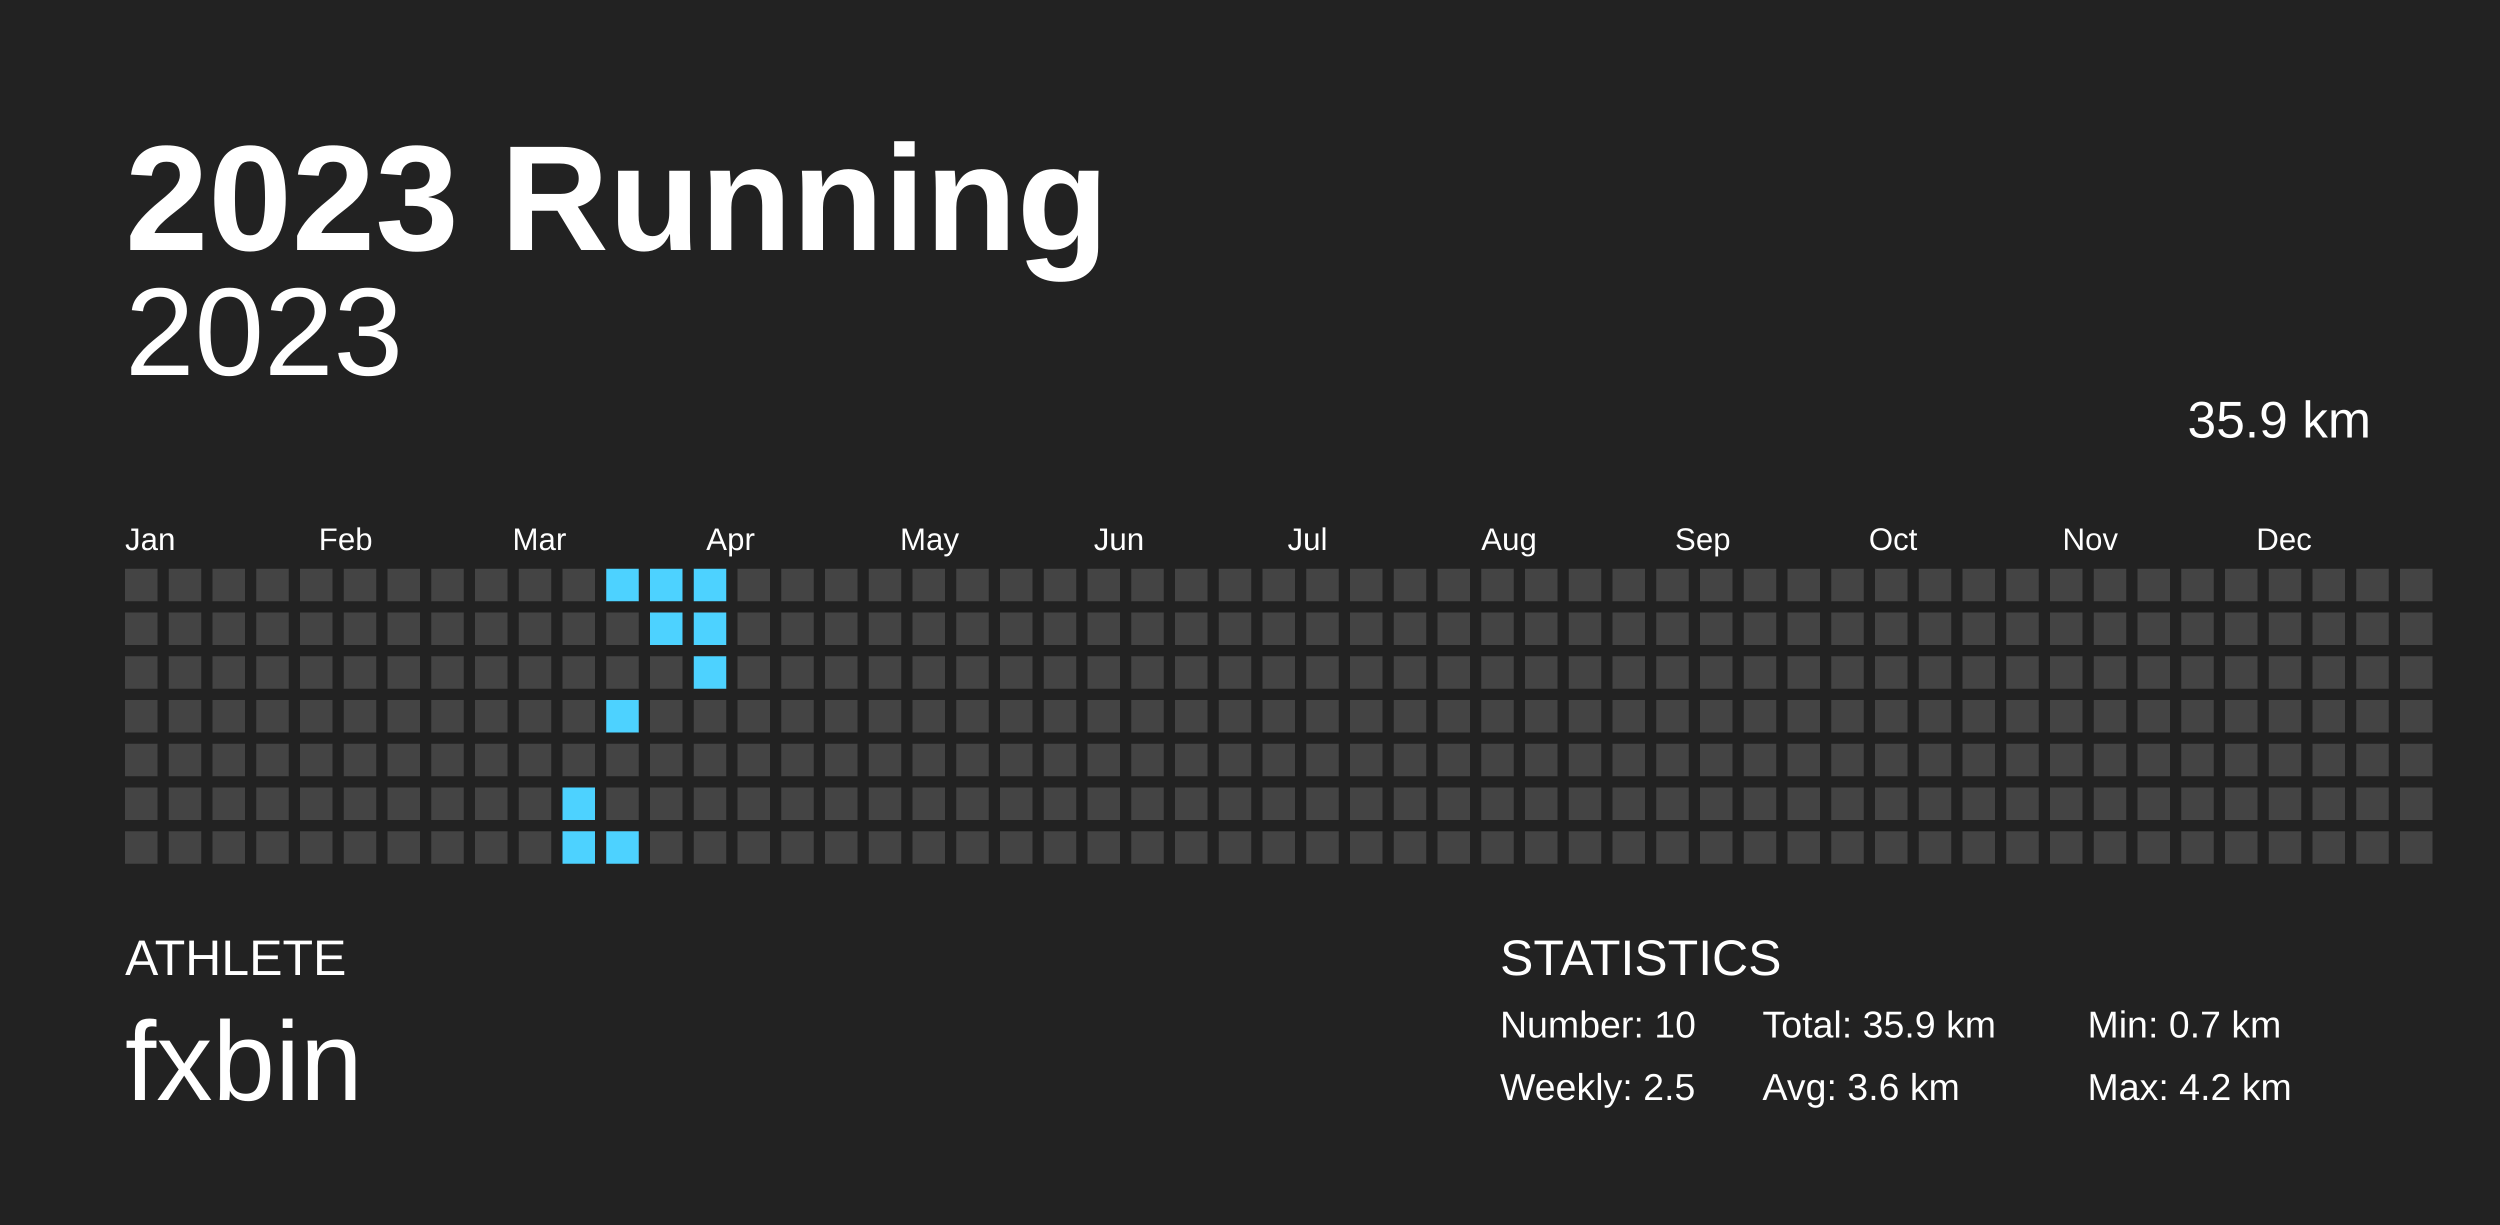
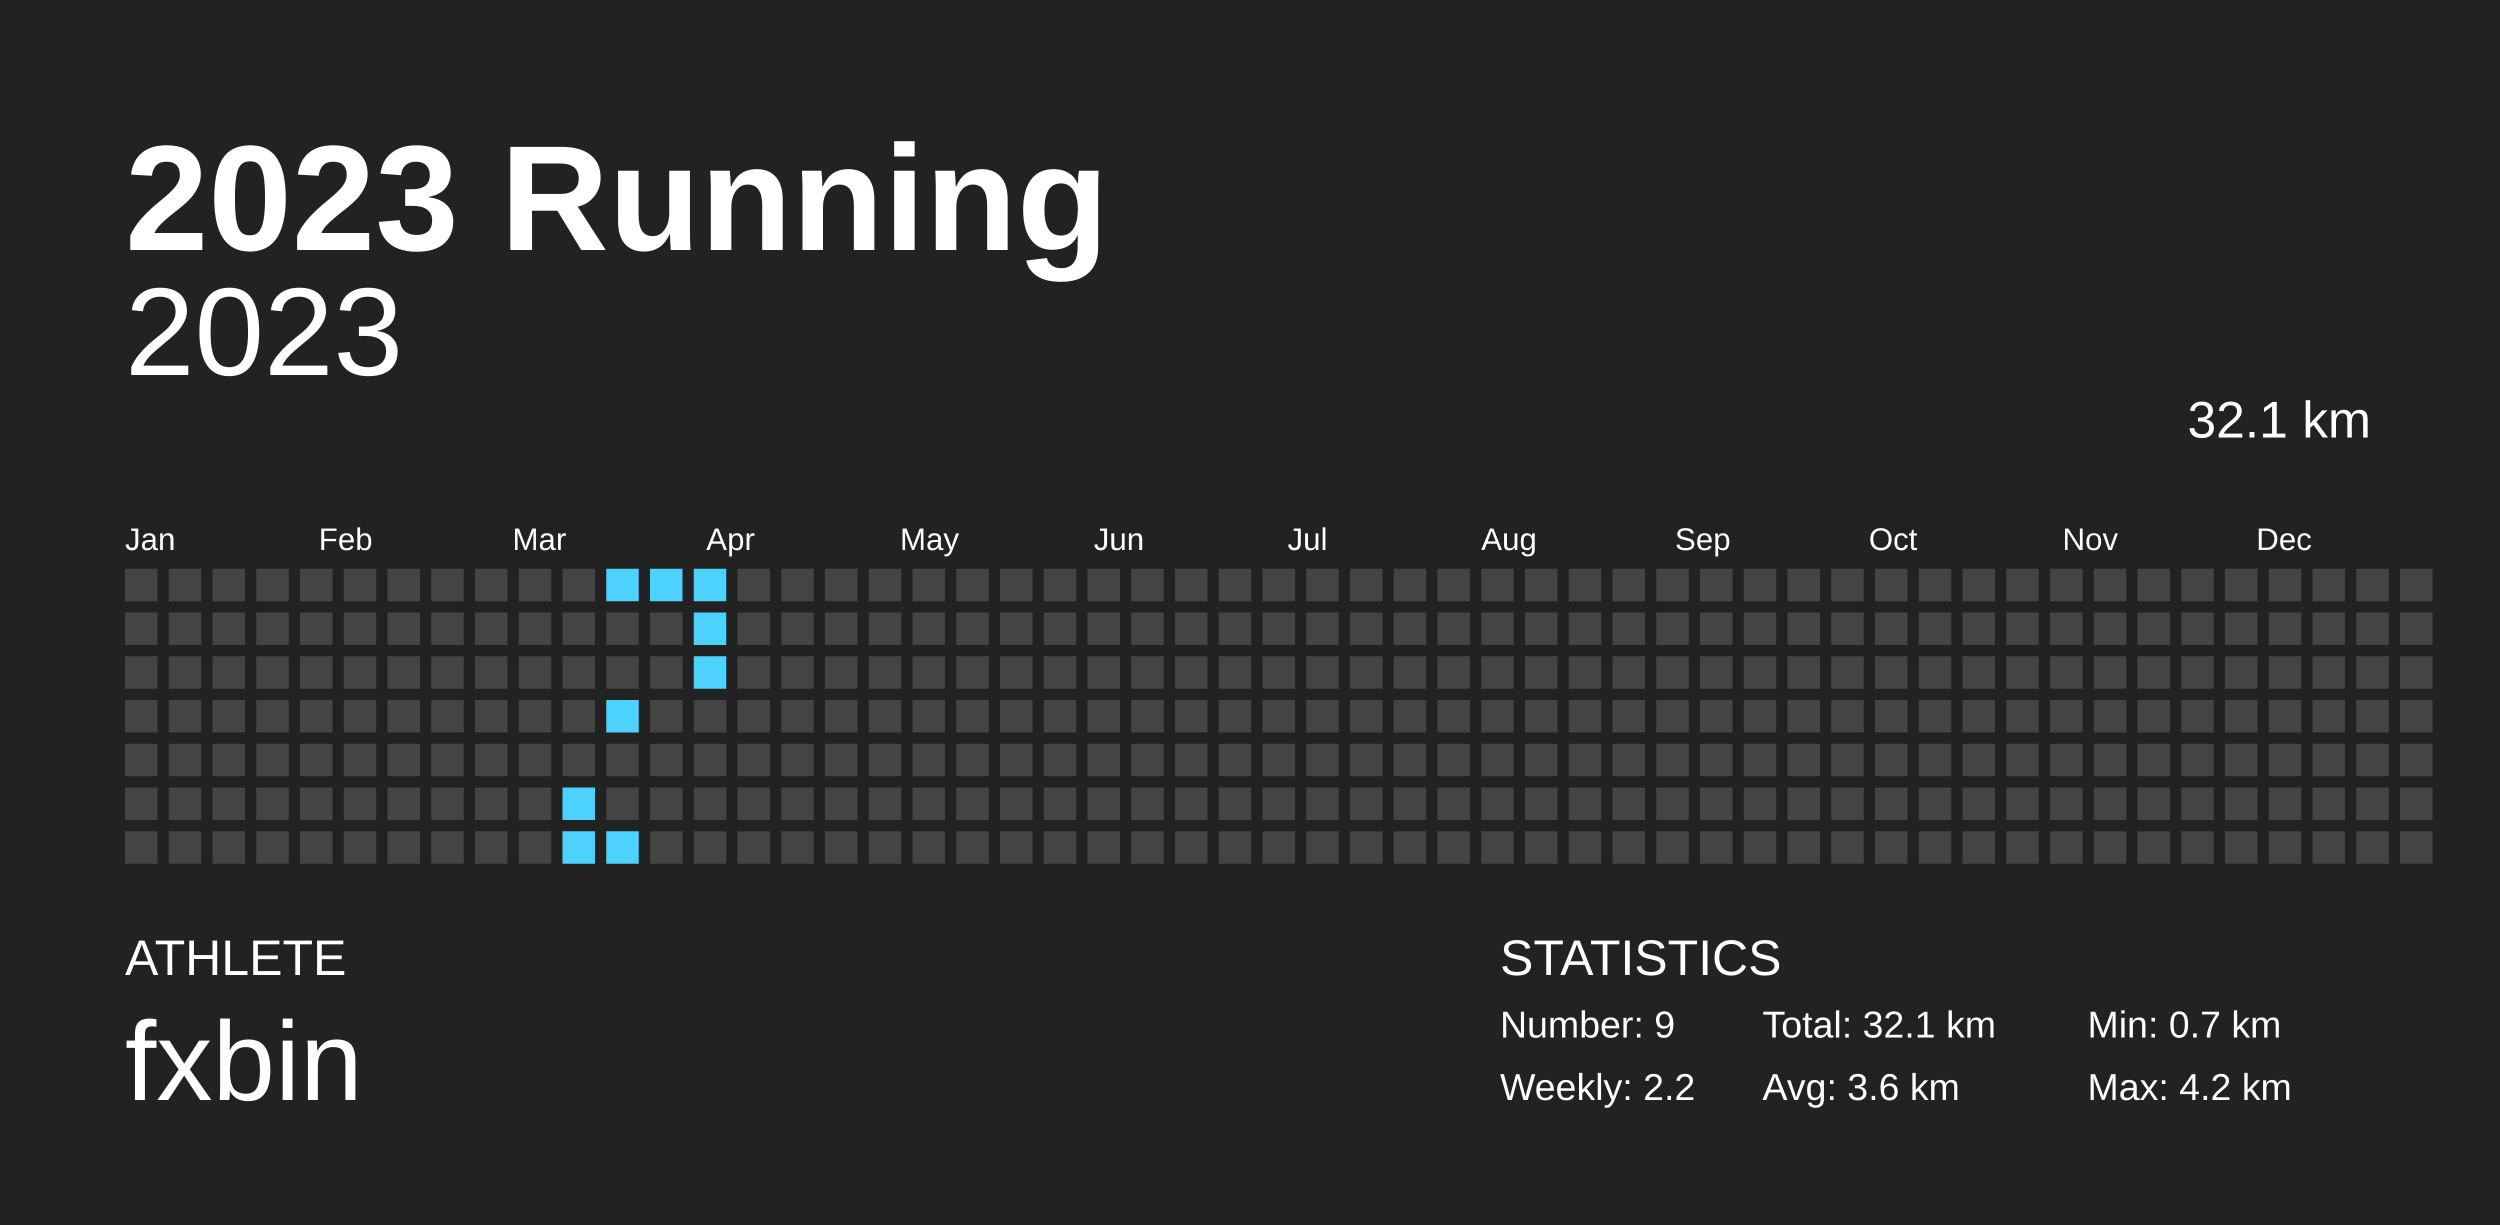
<svg xmlns="http://www.w3.org/2000/svg" baseProfile="full" height="98mm" version="1.1" viewBox="0,0,200,98" width="200mm">
  <defs />
  <rect fill="#222222" height="98" width="200" x="0" y="0" />
  <text fill="#FFFFFF" style="font-size:12px; font-family:Arial; font-weight:bold;" x="10" y="20">2023 Running</text>
  <text fill="#FFFFFF" style="font-size:4px; font-family:Arial" x="10" y="78">ATHLETE</text>
  <text fill="#FFFFFF" style="font-size:9px; font-family:Arial" x="10" y="88">fxbin</text>
  <text fill="#FFFFFF" style="font-size:4px; font-family:Arial" x="120" y="78">STATISTICS</text>
-   <text fill="#FFFFFF" style="font-size:3px; font-family:Arial" x="120" y="83">Number: 10</text>
-   <text fill="#FFFFFF" style="font-size:3px; font-family:Arial" x="120" y="88">Weekly: 2.5</text>
-   <text fill="#FFFFFF" style="font-size:3px; font-family:Arial" x="141" y="83">Total: 35.9 km</text>
+   <text fill="#FFFFFF" style="font-size:3px; font-family:Arial" x="120" y="83">Number: 9</text>
+   <text fill="#FFFFFF" style="font-size:3px; font-family:Arial" x="120" y="88">Weekly: 2.2</text>
+   <text fill="#FFFFFF" style="font-size:3px; font-family:Arial" x="141" y="83">Total: 32.1 km</text>
  <text fill="#FFFFFF" style="font-size:3px; font-family:Arial" x="141" y="88">Avg: 3.6 km</text>
  <text fill="#FFFFFF" style="font-size:3px; font-family:Arial" x="167" y="83">Min: 0.7 km</text>
  <text fill="#FFFFFF" style="font-size:3px; font-family:Arial" x="167" y="88">Max: 4.2 km</text>
  <text alignment-baseline="hanging" fill="#FFFFFF" style="font-size:10.0px; font-family:Arial;" x="10" y="30">2023</text>
-   <text alignment-baseline="hanging" fill="#FFFFFF" style="font-size:4.125px; font-family:Arial;" x="175" y="35">35.9 km</text>
+   <text alignment-baseline="hanging" fill="#FFFFFF" style="font-size:4.125px; font-family:Arial;" x="175" y="35">32.1 km</text>
  <text fill="#FFFFFF" style="font-size:2.5px; font-family:Arial" x="10.0" y="44">Jan</text>
  <text fill="#FFFFFF" style="font-size:2.5px; font-family:Arial" x="25.5" y="44">Feb</text>
  <text fill="#FFFFFF" style="font-size:2.5px; font-family:Arial" x="41.0" y="44">Mar</text>
  <text fill="#FFFFFF" style="font-size:2.5px; font-family:Arial" x="56.5" y="44">Apr</text>
  <text fill="#FFFFFF" style="font-size:2.5px; font-family:Arial" x="72.0" y="44">May</text>
  <text fill="#FFFFFF" style="font-size:2.5px; font-family:Arial" x="87.5" y="44">Jun</text>
  <text fill="#FFFFFF" style="font-size:2.5px; font-family:Arial" x="103.0" y="44">Jul</text>
  <text fill="#FFFFFF" style="font-size:2.5px; font-family:Arial" x="118.5" y="44">Aug</text>
  <text fill="#FFFFFF" style="font-size:2.5px; font-family:Arial" x="134.0" y="44">Sep</text>
  <text fill="#FFFFFF" style="font-size:2.5px; font-family:Arial" x="149.5" y="44">Oct</text>
  <text fill="#FFFFFF" style="font-size:2.5px; font-family:Arial" x="165.0" y="44">Nov</text>
  <text fill="#FFFFFF" style="font-size:2.5px; font-family:Arial" x="180.5" y="44">Dec</text>
  <rect fill="#444444" height="2.6" width="2.6" x="10.0" y="45.5" />
  <rect fill="#444444" height="2.6" width="2.6" x="10.0" y="49.0" />
  <rect fill="#444444" height="2.6" width="2.6" x="10.0" y="52.5" />
  <rect fill="#444444" height="2.6" width="2.6" x="10.0" y="56.0" />
  <rect fill="#444444" height="2.6" width="2.6" x="10.0" y="59.5" />
  <rect fill="#444444" height="2.6" width="2.6" x="10.0" y="63.0" />
  <rect fill="#444444" height="2.6" width="2.6" x="10.0" y="66.5" />
  <rect fill="#444444" height="2.6" width="2.6" x="13.5" y="45.5" />
  <rect fill="#444444" height="2.6" width="2.6" x="13.5" y="49.0" />
  <rect fill="#444444" height="2.6" width="2.6" x="13.5" y="52.5" />
  <rect fill="#444444" height="2.6" width="2.6" x="13.5" y="56.0" />
  <rect fill="#444444" height="2.6" width="2.6" x="13.5" y="59.5" />
  <rect fill="#444444" height="2.6" width="2.6" x="13.5" y="63.0" />
  <rect fill="#444444" height="2.6" width="2.6" x="13.5" y="66.5" />
  <rect fill="#444444" height="2.6" width="2.6" x="17.0" y="45.5" />
  <rect fill="#444444" height="2.6" width="2.6" x="17.0" y="49.0" />
  <rect fill="#444444" height="2.6" width="2.6" x="17.0" y="52.5" />
  <rect fill="#444444" height="2.6" width="2.6" x="17.0" y="56.0" />
  <rect fill="#444444" height="2.6" width="2.6" x="17.0" y="59.5" />
  <rect fill="#444444" height="2.6" width="2.6" x="17.0" y="63.0" />
  <rect fill="#444444" height="2.6" width="2.6" x="17.0" y="66.5" />
  <rect fill="#444444" height="2.6" width="2.6" x="20.5" y="45.5" />
  <rect fill="#444444" height="2.6" width="2.6" x="20.5" y="49.0" />
  <rect fill="#444444" height="2.6" width="2.6" x="20.5" y="52.5" />
  <rect fill="#444444" height="2.6" width="2.6" x="20.5" y="56.0" />
  <rect fill="#444444" height="2.6" width="2.6" x="20.5" y="59.5" />
  <rect fill="#444444" height="2.6" width="2.6" x="20.5" y="63.0" />
  <rect fill="#444444" height="2.6" width="2.6" x="20.5" y="66.5" />
  <rect fill="#444444" height="2.6" width="2.6" x="24.0" y="45.5" />
  <rect fill="#444444" height="2.6" width="2.6" x="24.0" y="49.0" />
  <rect fill="#444444" height="2.6" width="2.6" x="24.0" y="52.5" />
  <rect fill="#444444" height="2.6" width="2.6" x="24.0" y="56.0" />
  <rect fill="#444444" height="2.6" width="2.6" x="24.0" y="59.5" />
  <rect fill="#444444" height="2.6" width="2.6" x="24.0" y="63.0" />
  <rect fill="#444444" height="2.6" width="2.6" x="24.0" y="66.5" />
  <rect fill="#444444" height="2.6" width="2.6" x="27.5" y="45.5" />
  <rect fill="#444444" height="2.6" width="2.6" x="27.5" y="49.0" />
  <rect fill="#444444" height="2.6" width="2.6" x="27.5" y="52.5" />
  <rect fill="#444444" height="2.6" width="2.6" x="27.5" y="56.0" />
  <rect fill="#444444" height="2.6" width="2.6" x="27.5" y="59.5" />
  <rect fill="#444444" height="2.6" width="2.6" x="27.5" y="63.0" />
  <rect fill="#444444" height="2.6" width="2.6" x="27.5" y="66.5" />
  <rect fill="#444444" height="2.6" width="2.6" x="31.0" y="45.5" />
  <rect fill="#444444" height="2.6" width="2.6" x="31.0" y="49.0" />
  <rect fill="#444444" height="2.6" width="2.6" x="31.0" y="52.5" />
  <rect fill="#444444" height="2.6" width="2.6" x="31.0" y="56.0" />
  <rect fill="#444444" height="2.6" width="2.6" x="31.0" y="59.5" />
  <rect fill="#444444" height="2.6" width="2.6" x="31.0" y="63.0" />
  <rect fill="#444444" height="2.6" width="2.6" x="31.0" y="66.5" />
  <rect fill="#444444" height="2.6" width="2.6" x="34.5" y="45.5" />
  <rect fill="#444444" height="2.6" width="2.6" x="34.5" y="49.0" />
  <rect fill="#444444" height="2.6" width="2.6" x="34.5" y="52.5" />
  <rect fill="#444444" height="2.6" width="2.6" x="34.5" y="56.0" />
  <rect fill="#444444" height="2.6" width="2.6" x="34.5" y="59.5" />
  <rect fill="#444444" height="2.6" width="2.6" x="34.5" y="63.0" />
  <rect fill="#444444" height="2.6" width="2.6" x="34.5" y="66.5" />
  <rect fill="#444444" height="2.6" width="2.6" x="38.0" y="45.5" />
  <rect fill="#444444" height="2.6" width="2.6" x="38.0" y="49.0" />
  <rect fill="#444444" height="2.6" width="2.6" x="38.0" y="52.5" />
  <rect fill="#444444" height="2.6" width="2.6" x="38.0" y="56.0" />
  <rect fill="#444444" height="2.6" width="2.6" x="38.0" y="59.5" />
  <rect fill="#444444" height="2.6" width="2.6" x="38.0" y="63.0" />
  <rect fill="#444444" height="2.6" width="2.6" x="38.0" y="66.5" />
  <rect fill="#444444" height="2.6" width="2.6" x="41.5" y="45.5" />
  <rect fill="#444444" height="2.6" width="2.6" x="41.5" y="49.0" />
  <rect fill="#444444" height="2.6" width="2.6" x="41.5" y="52.5" />
  <rect fill="#444444" height="2.6" width="2.6" x="41.5" y="56.0" />
  <rect fill="#444444" height="2.6" width="2.6" x="41.5" y="59.5" />
  <rect fill="#444444" height="2.6" width="2.6" x="41.5" y="63.0" />
  <rect fill="#444444" height="2.6" width="2.6" x="41.5" y="66.5" />
  <rect fill="#444444" height="2.6" width="2.6" x="45.0" y="45.5" />
  <rect fill="#444444" height="2.6" width="2.6" x="45.0" y="49.0" />
  <rect fill="#444444" height="2.6" width="2.6" x="45.0" y="52.5" />
  <rect fill="#444444" height="2.6" width="2.6" x="45.0" y="56.0" />
  <rect fill="#444444" height="2.6" width="2.6" x="45.0" y="59.5" />
  <rect fill="#4dd2ff" height="2.6" width="2.6" x="45.0" y="63.0" />
  <rect fill="#4dd2ff" height="2.6" width="2.6" x="45.0" y="66.5" />
  <rect fill="#4dd2ff" height="2.6" width="2.6" x="48.5" y="45.5" />
  <rect fill="#444444" height="2.6" width="2.6" x="48.5" y="49.0" />
  <rect fill="#444444" height="2.6" width="2.6" x="48.5" y="52.5" />
  <rect fill="#4dd2ff" height="2.6" width="2.6" x="48.5" y="56.0" />
  <rect fill="#444444" height="2.6" width="2.6" x="48.5" y="59.5" />
  <rect fill="#444444" height="2.6" width="2.6" x="48.5" y="63.0" />
  <rect fill="#4dd2ff" height="2.6" width="2.6" x="48.5" y="66.5" />
  <rect fill="#4dd2ff" height="2.6" width="2.6" x="52.0" y="45.5" />
-   <rect fill="#4dd2ff" height="2.6" width="2.6" x="52.0" y="49.0" />
+   <rect fill="#444444" height="2.6" width="2.6" x="52.0" y="49.0" />
  <rect fill="#444444" height="2.6" width="2.6" x="52.0" y="52.5" />
  <rect fill="#444444" height="2.6" width="2.6" x="52.0" y="56.0" />
  <rect fill="#444444" height="2.6" width="2.6" x="52.0" y="59.5" />
  <rect fill="#444444" height="2.6" width="2.6" x="52.0" y="63.0" />
  <rect fill="#444444" height="2.6" width="2.6" x="52.0" y="66.5" />
  <rect fill="#4dd2ff" height="2.6" width="2.6" x="55.5" y="45.5" />
  <rect fill="#4dd2ff" height="2.6" width="2.6" x="55.5" y="49.0" />
  <rect fill="#4dd2ff" height="2.6" width="2.6" x="55.5" y="52.5" />
  <rect fill="#444444" height="2.6" width="2.6" x="55.5" y="56.0" />
  <rect fill="#444444" height="2.6" width="2.6" x="55.5" y="59.5" />
  <rect fill="#444444" height="2.6" width="2.6" x="55.5" y="63.0" />
  <rect fill="#444444" height="2.6" width="2.6" x="55.5" y="66.5" />
  <rect fill="#444444" height="2.6" width="2.6" x="59.0" y="45.5" />
  <rect fill="#444444" height="2.6" width="2.6" x="59.0" y="49.0" />
  <rect fill="#444444" height="2.6" width="2.6" x="59.0" y="52.5" />
  <rect fill="#444444" height="2.6" width="2.6" x="59.0" y="56.0" />
  <rect fill="#444444" height="2.6" width="2.6" x="59.0" y="59.5" />
  <rect fill="#444444" height="2.6" width="2.6" x="59.0" y="63.0" />
  <rect fill="#444444" height="2.6" width="2.6" x="59.0" y="66.5" />
  <rect fill="#444444" height="2.6" width="2.6" x="62.5" y="45.5" />
  <rect fill="#444444" height="2.6" width="2.6" x="62.5" y="49.0" />
  <rect fill="#444444" height="2.6" width="2.6" x="62.5" y="52.5" />
  <rect fill="#444444" height="2.6" width="2.6" x="62.5" y="56.0" />
  <rect fill="#444444" height="2.6" width="2.6" x="62.5" y="59.5" />
  <rect fill="#444444" height="2.6" width="2.6" x="62.5" y="63.0" />
  <rect fill="#444444" height="2.6" width="2.6" x="62.5" y="66.5" />
  <rect fill="#444444" height="2.6" width="2.6" x="66.0" y="45.5" />
  <rect fill="#444444" height="2.6" width="2.6" x="66.0" y="49.0" />
  <rect fill="#444444" height="2.6" width="2.6" x="66.0" y="52.5" />
  <rect fill="#444444" height="2.6" width="2.6" x="66.0" y="56.0" />
  <rect fill="#444444" height="2.6" width="2.6" x="66.0" y="59.5" />
  <rect fill="#444444" height="2.6" width="2.6" x="66.0" y="63.0" />
  <rect fill="#444444" height="2.6" width="2.6" x="66.0" y="66.5" />
  <rect fill="#444444" height="2.6" width="2.6" x="69.5" y="45.5" />
  <rect fill="#444444" height="2.6" width="2.6" x="69.5" y="49.0" />
  <rect fill="#444444" height="2.6" width="2.6" x="69.5" y="52.5" />
  <rect fill="#444444" height="2.6" width="2.6" x="69.5" y="56.0" />
  <rect fill="#444444" height="2.6" width="2.6" x="69.5" y="59.5" />
  <rect fill="#444444" height="2.6" width="2.6" x="69.5" y="63.0" />
  <rect fill="#444444" height="2.6" width="2.6" x="69.5" y="66.5" />
  <rect fill="#444444" height="2.6" width="2.6" x="73.0" y="45.5" />
  <rect fill="#444444" height="2.6" width="2.6" x="73.0" y="49.0" />
  <rect fill="#444444" height="2.6" width="2.6" x="73.0" y="52.5" />
  <rect fill="#444444" height="2.6" width="2.6" x="73.0" y="56.0" />
  <rect fill="#444444" height="2.6" width="2.6" x="73.0" y="59.5" />
  <rect fill="#444444" height="2.6" width="2.6" x="73.0" y="63.0" />
  <rect fill="#444444" height="2.6" width="2.6" x="73.0" y="66.5" />
  <rect fill="#444444" height="2.6" width="2.6" x="76.5" y="45.5" />
  <rect fill="#444444" height="2.6" width="2.6" x="76.5" y="49.0" />
  <rect fill="#444444" height="2.6" width="2.6" x="76.5" y="52.5" />
  <rect fill="#444444" height="2.6" width="2.6" x="76.5" y="56.0" />
  <rect fill="#444444" height="2.6" width="2.6" x="76.5" y="59.5" />
  <rect fill="#444444" height="2.6" width="2.6" x="76.5" y="63.0" />
  <rect fill="#444444" height="2.6" width="2.6" x="76.5" y="66.5" />
  <rect fill="#444444" height="2.6" width="2.6" x="80.0" y="45.5" />
  <rect fill="#444444" height="2.6" width="2.6" x="80.0" y="49.0" />
  <rect fill="#444444" height="2.6" width="2.6" x="80.0" y="52.5" />
  <rect fill="#444444" height="2.6" width="2.6" x="80.0" y="56.0" />
  <rect fill="#444444" height="2.6" width="2.6" x="80.0" y="59.5" />
  <rect fill="#444444" height="2.6" width="2.6" x="80.0" y="63.0" />
  <rect fill="#444444" height="2.6" width="2.6" x="80.0" y="66.5" />
  <rect fill="#444444" height="2.6" width="2.6" x="83.5" y="45.5" />
  <rect fill="#444444" height="2.6" width="2.6" x="83.5" y="49.0" />
  <rect fill="#444444" height="2.6" width="2.6" x="83.5" y="52.5" />
  <rect fill="#444444" height="2.6" width="2.6" x="83.5" y="56.0" />
  <rect fill="#444444" height="2.6" width="2.6" x="83.5" y="59.5" />
  <rect fill="#444444" height="2.6" width="2.6" x="83.5" y="63.0" />
  <rect fill="#444444" height="2.6" width="2.6" x="83.5" y="66.5" />
  <rect fill="#444444" height="2.6" width="2.6" x="87.0" y="45.5" />
  <rect fill="#444444" height="2.6" width="2.6" x="87.0" y="49.0" />
  <rect fill="#444444" height="2.6" width="2.6" x="87.0" y="52.5" />
  <rect fill="#444444" height="2.6" width="2.6" x="87.0" y="56.0" />
  <rect fill="#444444" height="2.6" width="2.6" x="87.0" y="59.5" />
  <rect fill="#444444" height="2.6" width="2.6" x="87.0" y="63.0" />
  <rect fill="#444444" height="2.6" width="2.6" x="87.0" y="66.5" />
  <rect fill="#444444" height="2.6" width="2.6" x="90.5" y="45.5" />
  <rect fill="#444444" height="2.6" width="2.6" x="90.5" y="49.0" />
  <rect fill="#444444" height="2.6" width="2.6" x="90.5" y="52.5" />
  <rect fill="#444444" height="2.6" width="2.6" x="90.5" y="56.0" />
  <rect fill="#444444" height="2.6" width="2.6" x="90.5" y="59.5" />
  <rect fill="#444444" height="2.6" width="2.6" x="90.5" y="63.0" />
  <rect fill="#444444" height="2.6" width="2.6" x="90.5" y="66.5" />
  <rect fill="#444444" height="2.6" width="2.6" x="94.0" y="45.5" />
  <rect fill="#444444" height="2.6" width="2.6" x="94.0" y="49.0" />
  <rect fill="#444444" height="2.6" width="2.6" x="94.0" y="52.5" />
  <rect fill="#444444" height="2.6" width="2.6" x="94.0" y="56.0" />
  <rect fill="#444444" height="2.6" width="2.6" x="94.0" y="59.5" />
  <rect fill="#444444" height="2.6" width="2.6" x="94.0" y="63.0" />
  <rect fill="#444444" height="2.6" width="2.6" x="94.0" y="66.5" />
  <rect fill="#444444" height="2.6" width="2.6" x="97.5" y="45.5" />
  <rect fill="#444444" height="2.6" width="2.6" x="97.5" y="49.0" />
  <rect fill="#444444" height="2.6" width="2.6" x="97.5" y="52.5" />
  <rect fill="#444444" height="2.6" width="2.6" x="97.5" y="56.0" />
  <rect fill="#444444" height="2.6" width="2.6" x="97.5" y="59.5" />
  <rect fill="#444444" height="2.6" width="2.6" x="97.5" y="63.0" />
  <rect fill="#444444" height="2.6" width="2.6" x="97.5" y="66.5" />
  <rect fill="#444444" height="2.6" width="2.6" x="101.0" y="45.5" />
  <rect fill="#444444" height="2.6" width="2.6" x="101.0" y="49.0" />
  <rect fill="#444444" height="2.6" width="2.6" x="101.0" y="52.5" />
  <rect fill="#444444" height="2.6" width="2.6" x="101.0" y="56.0" />
  <rect fill="#444444" height="2.6" width="2.6" x="101.0" y="59.5" />
  <rect fill="#444444" height="2.6" width="2.6" x="101.0" y="63.0" />
  <rect fill="#444444" height="2.6" width="2.6" x="101.0" y="66.5" />
  <rect fill="#444444" height="2.6" width="2.6" x="104.5" y="45.5" />
  <rect fill="#444444" height="2.6" width="2.6" x="104.5" y="49.0" />
  <rect fill="#444444" height="2.6" width="2.6" x="104.5" y="52.5" />
  <rect fill="#444444" height="2.6" width="2.6" x="104.5" y="56.0" />
  <rect fill="#444444" height="2.6" width="2.6" x="104.5" y="59.5" />
  <rect fill="#444444" height="2.6" width="2.6" x="104.5" y="63.0" />
  <rect fill="#444444" height="2.6" width="2.6" x="104.5" y="66.5" />
  <rect fill="#444444" height="2.6" width="2.6" x="108.0" y="45.5" />
  <rect fill="#444444" height="2.6" width="2.6" x="108.0" y="49.0" />
  <rect fill="#444444" height="2.6" width="2.6" x="108.0" y="52.5" />
  <rect fill="#444444" height="2.6" width="2.6" x="108.0" y="56.0" />
  <rect fill="#444444" height="2.6" width="2.6" x="108.0" y="59.5" />
  <rect fill="#444444" height="2.6" width="2.6" x="108.0" y="63.0" />
  <rect fill="#444444" height="2.6" width="2.6" x="108.0" y="66.5" />
  <rect fill="#444444" height="2.6" width="2.6" x="111.5" y="45.5" />
  <rect fill="#444444" height="2.6" width="2.6" x="111.5" y="49.0" />
  <rect fill="#444444" height="2.6" width="2.6" x="111.5" y="52.5" />
  <rect fill="#444444" height="2.6" width="2.6" x="111.5" y="56.0" />
  <rect fill="#444444" height="2.6" width="2.6" x="111.5" y="59.5" />
  <rect fill="#444444" height="2.6" width="2.6" x="111.5" y="63.0" />
  <rect fill="#444444" height="2.6" width="2.6" x="111.5" y="66.5" />
  <rect fill="#444444" height="2.6" width="2.6" x="115.0" y="45.5" />
  <rect fill="#444444" height="2.6" width="2.6" x="115.0" y="49.0" />
  <rect fill="#444444" height="2.6" width="2.6" x="115.0" y="52.5" />
  <rect fill="#444444" height="2.6" width="2.6" x="115.0" y="56.0" />
  <rect fill="#444444" height="2.6" width="2.6" x="115.0" y="59.5" />
  <rect fill="#444444" height="2.6" width="2.6" x="115.0" y="63.0" />
  <rect fill="#444444" height="2.6" width="2.6" x="115.0" y="66.5" />
  <rect fill="#444444" height="2.6" width="2.6" x="118.5" y="45.5" />
  <rect fill="#444444" height="2.6" width="2.6" x="118.5" y="49.0" />
  <rect fill="#444444" height="2.6" width="2.6" x="118.5" y="52.5" />
  <rect fill="#444444" height="2.6" width="2.6" x="118.5" y="56.0" />
  <rect fill="#444444" height="2.6" width="2.6" x="118.5" y="59.5" />
  <rect fill="#444444" height="2.6" width="2.6" x="118.5" y="63.0" />
  <rect fill="#444444" height="2.6" width="2.6" x="118.5" y="66.5" />
  <rect fill="#444444" height="2.6" width="2.6" x="122.0" y="45.5" />
  <rect fill="#444444" height="2.6" width="2.6" x="122.0" y="49.0" />
  <rect fill="#444444" height="2.6" width="2.6" x="122.0" y="52.5" />
  <rect fill="#444444" height="2.6" width="2.6" x="122.0" y="56.0" />
  <rect fill="#444444" height="2.6" width="2.6" x="122.0" y="59.5" />
  <rect fill="#444444" height="2.6" width="2.6" x="122.0" y="63.0" />
  <rect fill="#444444" height="2.6" width="2.6" x="122.0" y="66.5" />
  <rect fill="#444444" height="2.6" width="2.6" x="125.5" y="45.5" />
  <rect fill="#444444" height="2.6" width="2.6" x="125.5" y="49.0" />
  <rect fill="#444444" height="2.6" width="2.6" x="125.5" y="52.5" />
  <rect fill="#444444" height="2.6" width="2.6" x="125.5" y="56.0" />
  <rect fill="#444444" height="2.6" width="2.6" x="125.5" y="59.5" />
  <rect fill="#444444" height="2.6" width="2.6" x="125.5" y="63.0" />
  <rect fill="#444444" height="2.6" width="2.6" x="125.5" y="66.5" />
  <rect fill="#444444" height="2.6" width="2.6" x="129.0" y="45.5" />
  <rect fill="#444444" height="2.6" width="2.6" x="129.0" y="49.0" />
  <rect fill="#444444" height="2.6" width="2.6" x="129.0" y="52.5" />
  <rect fill="#444444" height="2.6" width="2.6" x="129.0" y="56.0" />
  <rect fill="#444444" height="2.6" width="2.6" x="129.0" y="59.5" />
  <rect fill="#444444" height="2.6" width="2.6" x="129.0" y="63.0" />
  <rect fill="#444444" height="2.6" width="2.6" x="129.0" y="66.5" />
  <rect fill="#444444" height="2.6" width="2.6" x="132.5" y="45.5" />
  <rect fill="#444444" height="2.6" width="2.6" x="132.5" y="49.0" />
  <rect fill="#444444" height="2.6" width="2.6" x="132.5" y="52.5" />
  <rect fill="#444444" height="2.6" width="2.6" x="132.5" y="56.0" />
  <rect fill="#444444" height="2.6" width="2.6" x="132.5" y="59.5" />
  <rect fill="#444444" height="2.6" width="2.6" x="132.5" y="63.0" />
  <rect fill="#444444" height="2.6" width="2.6" x="132.5" y="66.5" />
  <rect fill="#444444" height="2.6" width="2.6" x="136.0" y="45.5" />
  <rect fill="#444444" height="2.6" width="2.6" x="136.0" y="49.0" />
  <rect fill="#444444" height="2.6" width="2.6" x="136.0" y="52.5" />
  <rect fill="#444444" height="2.6" width="2.6" x="136.0" y="56.0" />
  <rect fill="#444444" height="2.6" width="2.6" x="136.0" y="59.5" />
  <rect fill="#444444" height="2.6" width="2.6" x="136.0" y="63.0" />
  <rect fill="#444444" height="2.6" width="2.6" x="136.0" y="66.5" />
  <rect fill="#444444" height="2.6" width="2.6" x="139.5" y="45.5" />
  <rect fill="#444444" height="2.6" width="2.6" x="139.5" y="49.0" />
  <rect fill="#444444" height="2.6" width="2.6" x="139.5" y="52.5" />
  <rect fill="#444444" height="2.6" width="2.6" x="139.5" y="56.0" />
  <rect fill="#444444" height="2.6" width="2.6" x="139.5" y="59.5" />
  <rect fill="#444444" height="2.6" width="2.6" x="139.5" y="63.0" />
  <rect fill="#444444" height="2.6" width="2.6" x="139.5" y="66.5" />
  <rect fill="#444444" height="2.6" width="2.6" x="143.0" y="45.5" />
  <rect fill="#444444" height="2.6" width="2.6" x="143.0" y="49.0" />
  <rect fill="#444444" height="2.6" width="2.6" x="143.0" y="52.5" />
  <rect fill="#444444" height="2.6" width="2.6" x="143.0" y="56.0" />
  <rect fill="#444444" height="2.6" width="2.6" x="143.0" y="59.5" />
  <rect fill="#444444" height="2.6" width="2.6" x="143.0" y="63.0" />
  <rect fill="#444444" height="2.6" width="2.6" x="143.0" y="66.5" />
  <rect fill="#444444" height="2.6" width="2.6" x="146.5" y="45.5" />
  <rect fill="#444444" height="2.6" width="2.6" x="146.5" y="49.0" />
  <rect fill="#444444" height="2.6" width="2.6" x="146.5" y="52.5" />
  <rect fill="#444444" height="2.6" width="2.6" x="146.5" y="56.0" />
  <rect fill="#444444" height="2.6" width="2.6" x="146.5" y="59.5" />
  <rect fill="#444444" height="2.6" width="2.6" x="146.5" y="63.0" />
  <rect fill="#444444" height="2.6" width="2.6" x="146.5" y="66.5" />
  <rect fill="#444444" height="2.6" width="2.6" x="150.0" y="45.5" />
  <rect fill="#444444" height="2.6" width="2.6" x="150.0" y="49.0" />
  <rect fill="#444444" height="2.6" width="2.6" x="150.0" y="52.5" />
  <rect fill="#444444" height="2.6" width="2.6" x="150.0" y="56.0" />
  <rect fill="#444444" height="2.6" width="2.6" x="150.0" y="59.5" />
  <rect fill="#444444" height="2.6" width="2.6" x="150.0" y="63.0" />
  <rect fill="#444444" height="2.6" width="2.6" x="150.0" y="66.5" />
  <rect fill="#444444" height="2.6" width="2.6" x="153.5" y="45.5" />
  <rect fill="#444444" height="2.6" width="2.6" x="153.5" y="49.0" />
  <rect fill="#444444" height="2.6" width="2.6" x="153.5" y="52.5" />
  <rect fill="#444444" height="2.6" width="2.6" x="153.5" y="56.0" />
  <rect fill="#444444" height="2.6" width="2.6" x="153.5" y="59.5" />
  <rect fill="#444444" height="2.6" width="2.6" x="153.5" y="63.0" />
  <rect fill="#444444" height="2.6" width="2.6" x="153.5" y="66.5" />
  <rect fill="#444444" height="2.6" width="2.6" x="157.0" y="45.5" />
  <rect fill="#444444" height="2.6" width="2.6" x="157.0" y="49.0" />
  <rect fill="#444444" height="2.6" width="2.6" x="157.0" y="52.5" />
  <rect fill="#444444" height="2.6" width="2.6" x="157.0" y="56.0" />
  <rect fill="#444444" height="2.6" width="2.6" x="157.0" y="59.5" />
  <rect fill="#444444" height="2.6" width="2.6" x="157.0" y="63.0" />
  <rect fill="#444444" height="2.6" width="2.6" x="157.0" y="66.5" />
  <rect fill="#444444" height="2.6" width="2.6" x="160.5" y="45.5" />
  <rect fill="#444444" height="2.6" width="2.6" x="160.5" y="49.0" />
  <rect fill="#444444" height="2.6" width="2.6" x="160.5" y="52.5" />
  <rect fill="#444444" height="2.6" width="2.6" x="160.5" y="56.0" />
  <rect fill="#444444" height="2.6" width="2.6" x="160.5" y="59.5" />
  <rect fill="#444444" height="2.6" width="2.6" x="160.5" y="63.0" />
  <rect fill="#444444" height="2.6" width="2.6" x="160.5" y="66.5" />
  <rect fill="#444444" height="2.6" width="2.6" x="164.0" y="45.5" />
  <rect fill="#444444" height="2.6" width="2.6" x="164.0" y="49.0" />
  <rect fill="#444444" height="2.6" width="2.6" x="164.0" y="52.5" />
  <rect fill="#444444" height="2.6" width="2.6" x="164.0" y="56.0" />
  <rect fill="#444444" height="2.6" width="2.6" x="164.0" y="59.5" />
  <rect fill="#444444" height="2.6" width="2.6" x="164.0" y="63.0" />
  <rect fill="#444444" height="2.6" width="2.6" x="164.0" y="66.5" />
  <rect fill="#444444" height="2.6" width="2.6" x="167.5" y="45.5" />
  <rect fill="#444444" height="2.6" width="2.6" x="167.5" y="49.0" />
  <rect fill="#444444" height="2.6" width="2.6" x="167.5" y="52.5" />
  <rect fill="#444444" height="2.6" width="2.6" x="167.5" y="56.0" />
  <rect fill="#444444" height="2.6" width="2.6" x="167.5" y="59.5" />
  <rect fill="#444444" height="2.6" width="2.6" x="167.5" y="63.0" />
  <rect fill="#444444" height="2.6" width="2.6" x="167.5" y="66.5" />
  <rect fill="#444444" height="2.6" width="2.6" x="171.0" y="45.5" />
  <rect fill="#444444" height="2.6" width="2.6" x="171.0" y="49.0" />
  <rect fill="#444444" height="2.6" width="2.6" x="171.0" y="52.5" />
  <rect fill="#444444" height="2.6" width="2.6" x="171.0" y="56.0" />
  <rect fill="#444444" height="2.6" width="2.6" x="171.0" y="59.5" />
  <rect fill="#444444" height="2.6" width="2.6" x="171.0" y="63.0" />
  <rect fill="#444444" height="2.6" width="2.6" x="171.0" y="66.5" />
  <rect fill="#444444" height="2.6" width="2.6" x="174.5" y="45.5" />
  <rect fill="#444444" height="2.6" width="2.6" x="174.5" y="49.0" />
  <rect fill="#444444" height="2.6" width="2.6" x="174.5" y="52.5" />
  <rect fill="#444444" height="2.6" width="2.6" x="174.5" y="56.0" />
  <rect fill="#444444" height="2.6" width="2.6" x="174.5" y="59.5" />
  <rect fill="#444444" height="2.6" width="2.6" x="174.5" y="63.0" />
  <rect fill="#444444" height="2.6" width="2.6" x="174.5" y="66.5" />
  <rect fill="#444444" height="2.6" width="2.6" x="178.0" y="45.5" />
  <rect fill="#444444" height="2.6" width="2.6" x="178.0" y="49.0" />
  <rect fill="#444444" height="2.6" width="2.6" x="178.0" y="52.5" />
  <rect fill="#444444" height="2.6" width="2.6" x="178.0" y="56.0" />
  <rect fill="#444444" height="2.6" width="2.6" x="178.0" y="59.5" />
  <rect fill="#444444" height="2.6" width="2.6" x="178.0" y="63.0" />
  <rect fill="#444444" height="2.6" width="2.6" x="178.0" y="66.5" />
  <rect fill="#444444" height="2.6" width="2.6" x="181.5" y="45.5" />
  <rect fill="#444444" height="2.6" width="2.6" x="181.5" y="49.0" />
  <rect fill="#444444" height="2.6" width="2.6" x="181.5" y="52.5" />
  <rect fill="#444444" height="2.6" width="2.6" x="181.5" y="56.0" />
  <rect fill="#444444" height="2.6" width="2.6" x="181.5" y="59.5" />
  <rect fill="#444444" height="2.6" width="2.6" x="181.5" y="63.0" />
  <rect fill="#444444" height="2.6" width="2.6" x="181.5" y="66.5" />
  <rect fill="#444444" height="2.6" width="2.6" x="185.0" y="45.5" />
  <rect fill="#444444" height="2.6" width="2.6" x="185.0" y="49.0" />
  <rect fill="#444444" height="2.6" width="2.6" x="185.0" y="52.5" />
  <rect fill="#444444" height="2.6" width="2.6" x="185.0" y="56.0" />
  <rect fill="#444444" height="2.6" width="2.6" x="185.0" y="59.5" />
  <rect fill="#444444" height="2.6" width="2.6" x="185.0" y="63.0" />
  <rect fill="#444444" height="2.6" width="2.6" x="185.0" y="66.5" />
  <rect fill="#444444" height="2.6" width="2.6" x="188.5" y="45.5" />
  <rect fill="#444444" height="2.6" width="2.6" x="188.5" y="49.0" />
  <rect fill="#444444" height="2.6" width="2.6" x="188.5" y="52.5" />
  <rect fill="#444444" height="2.6" width="2.6" x="188.5" y="56.0" />
  <rect fill="#444444" height="2.6" width="2.6" x="188.5" y="59.5" />
  <rect fill="#444444" height="2.6" width="2.6" x="188.5" y="63.0" />
  <rect fill="#444444" height="2.6" width="2.6" x="188.5" y="66.5" />
  <rect fill="#444444" height="2.6" width="2.6" x="192.0" y="45.5" />
  <rect fill="#444444" height="2.6" width="2.6" x="192.0" y="49.0" />
  <rect fill="#444444" height="2.6" width="2.6" x="192.0" y="52.5" />
  <rect fill="#444444" height="2.6" width="2.6" x="192.0" y="56.0" />
  <rect fill="#444444" height="2.6" width="2.6" x="192.0" y="59.5" />
  <rect fill="#444444" height="2.6" width="2.6" x="192.0" y="63.0" />
  <rect fill="#444444" height="2.6" width="2.6" x="192.0" y="66.5" />
</svg>
